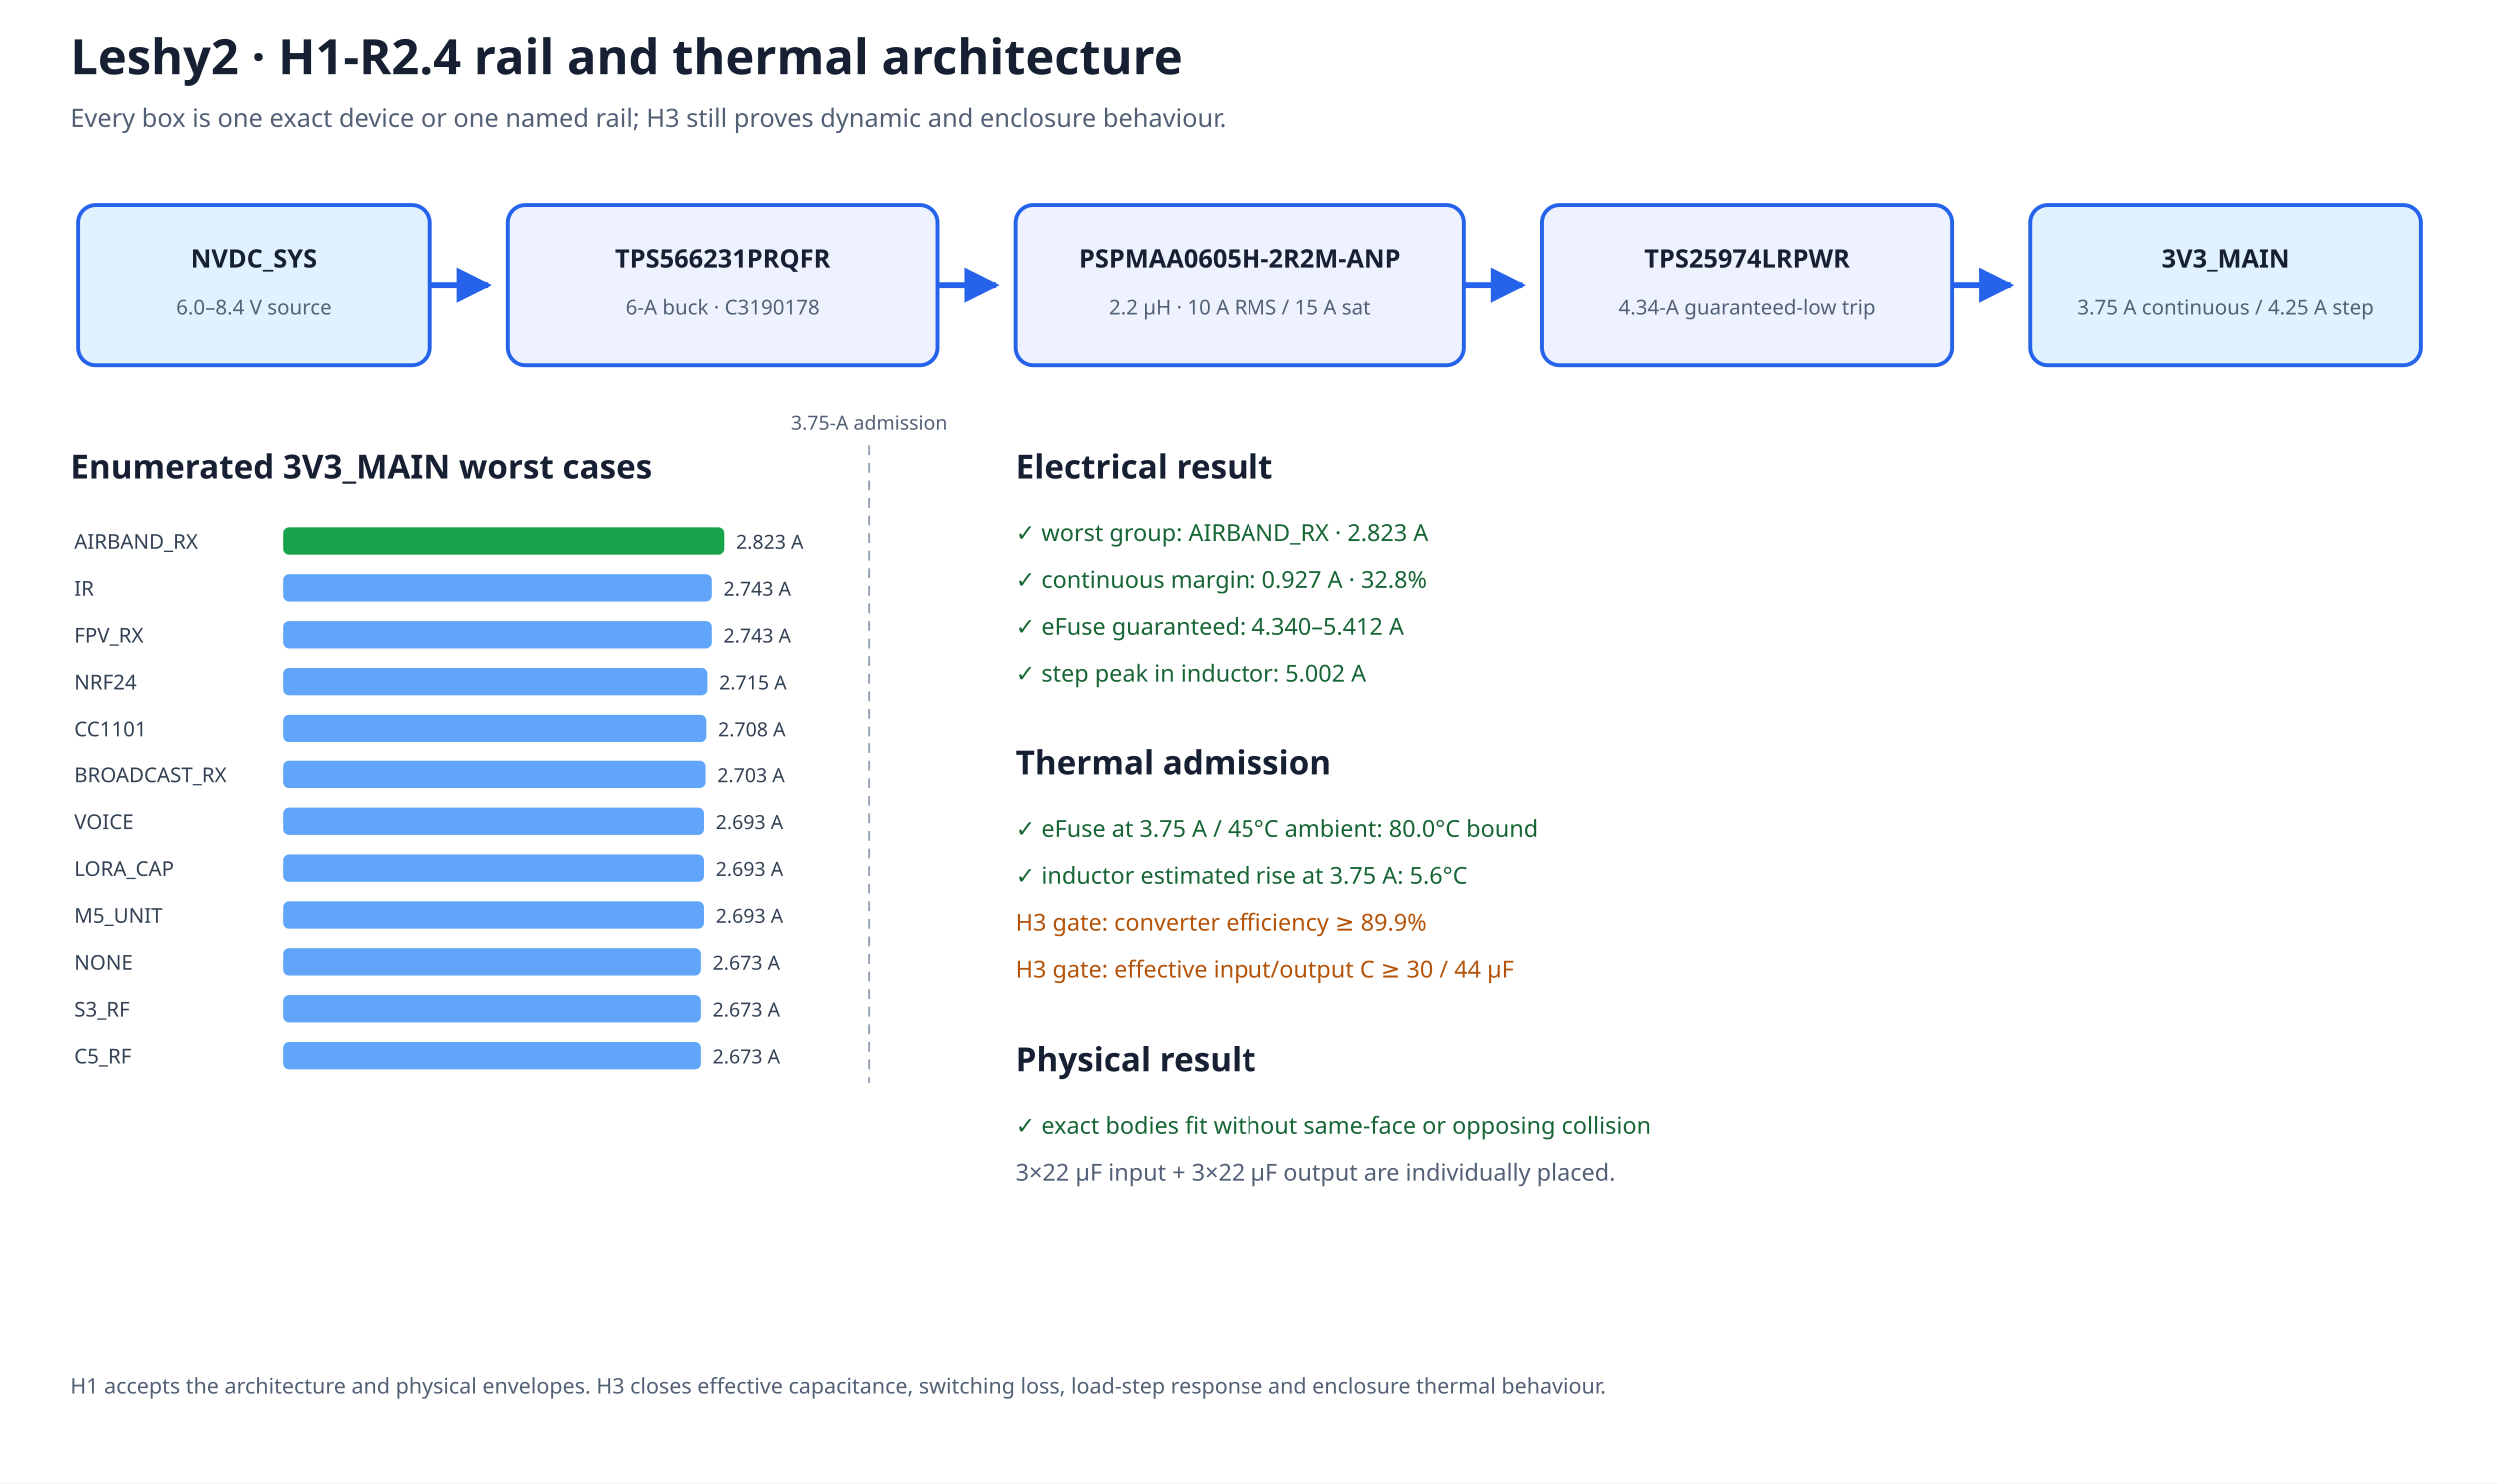
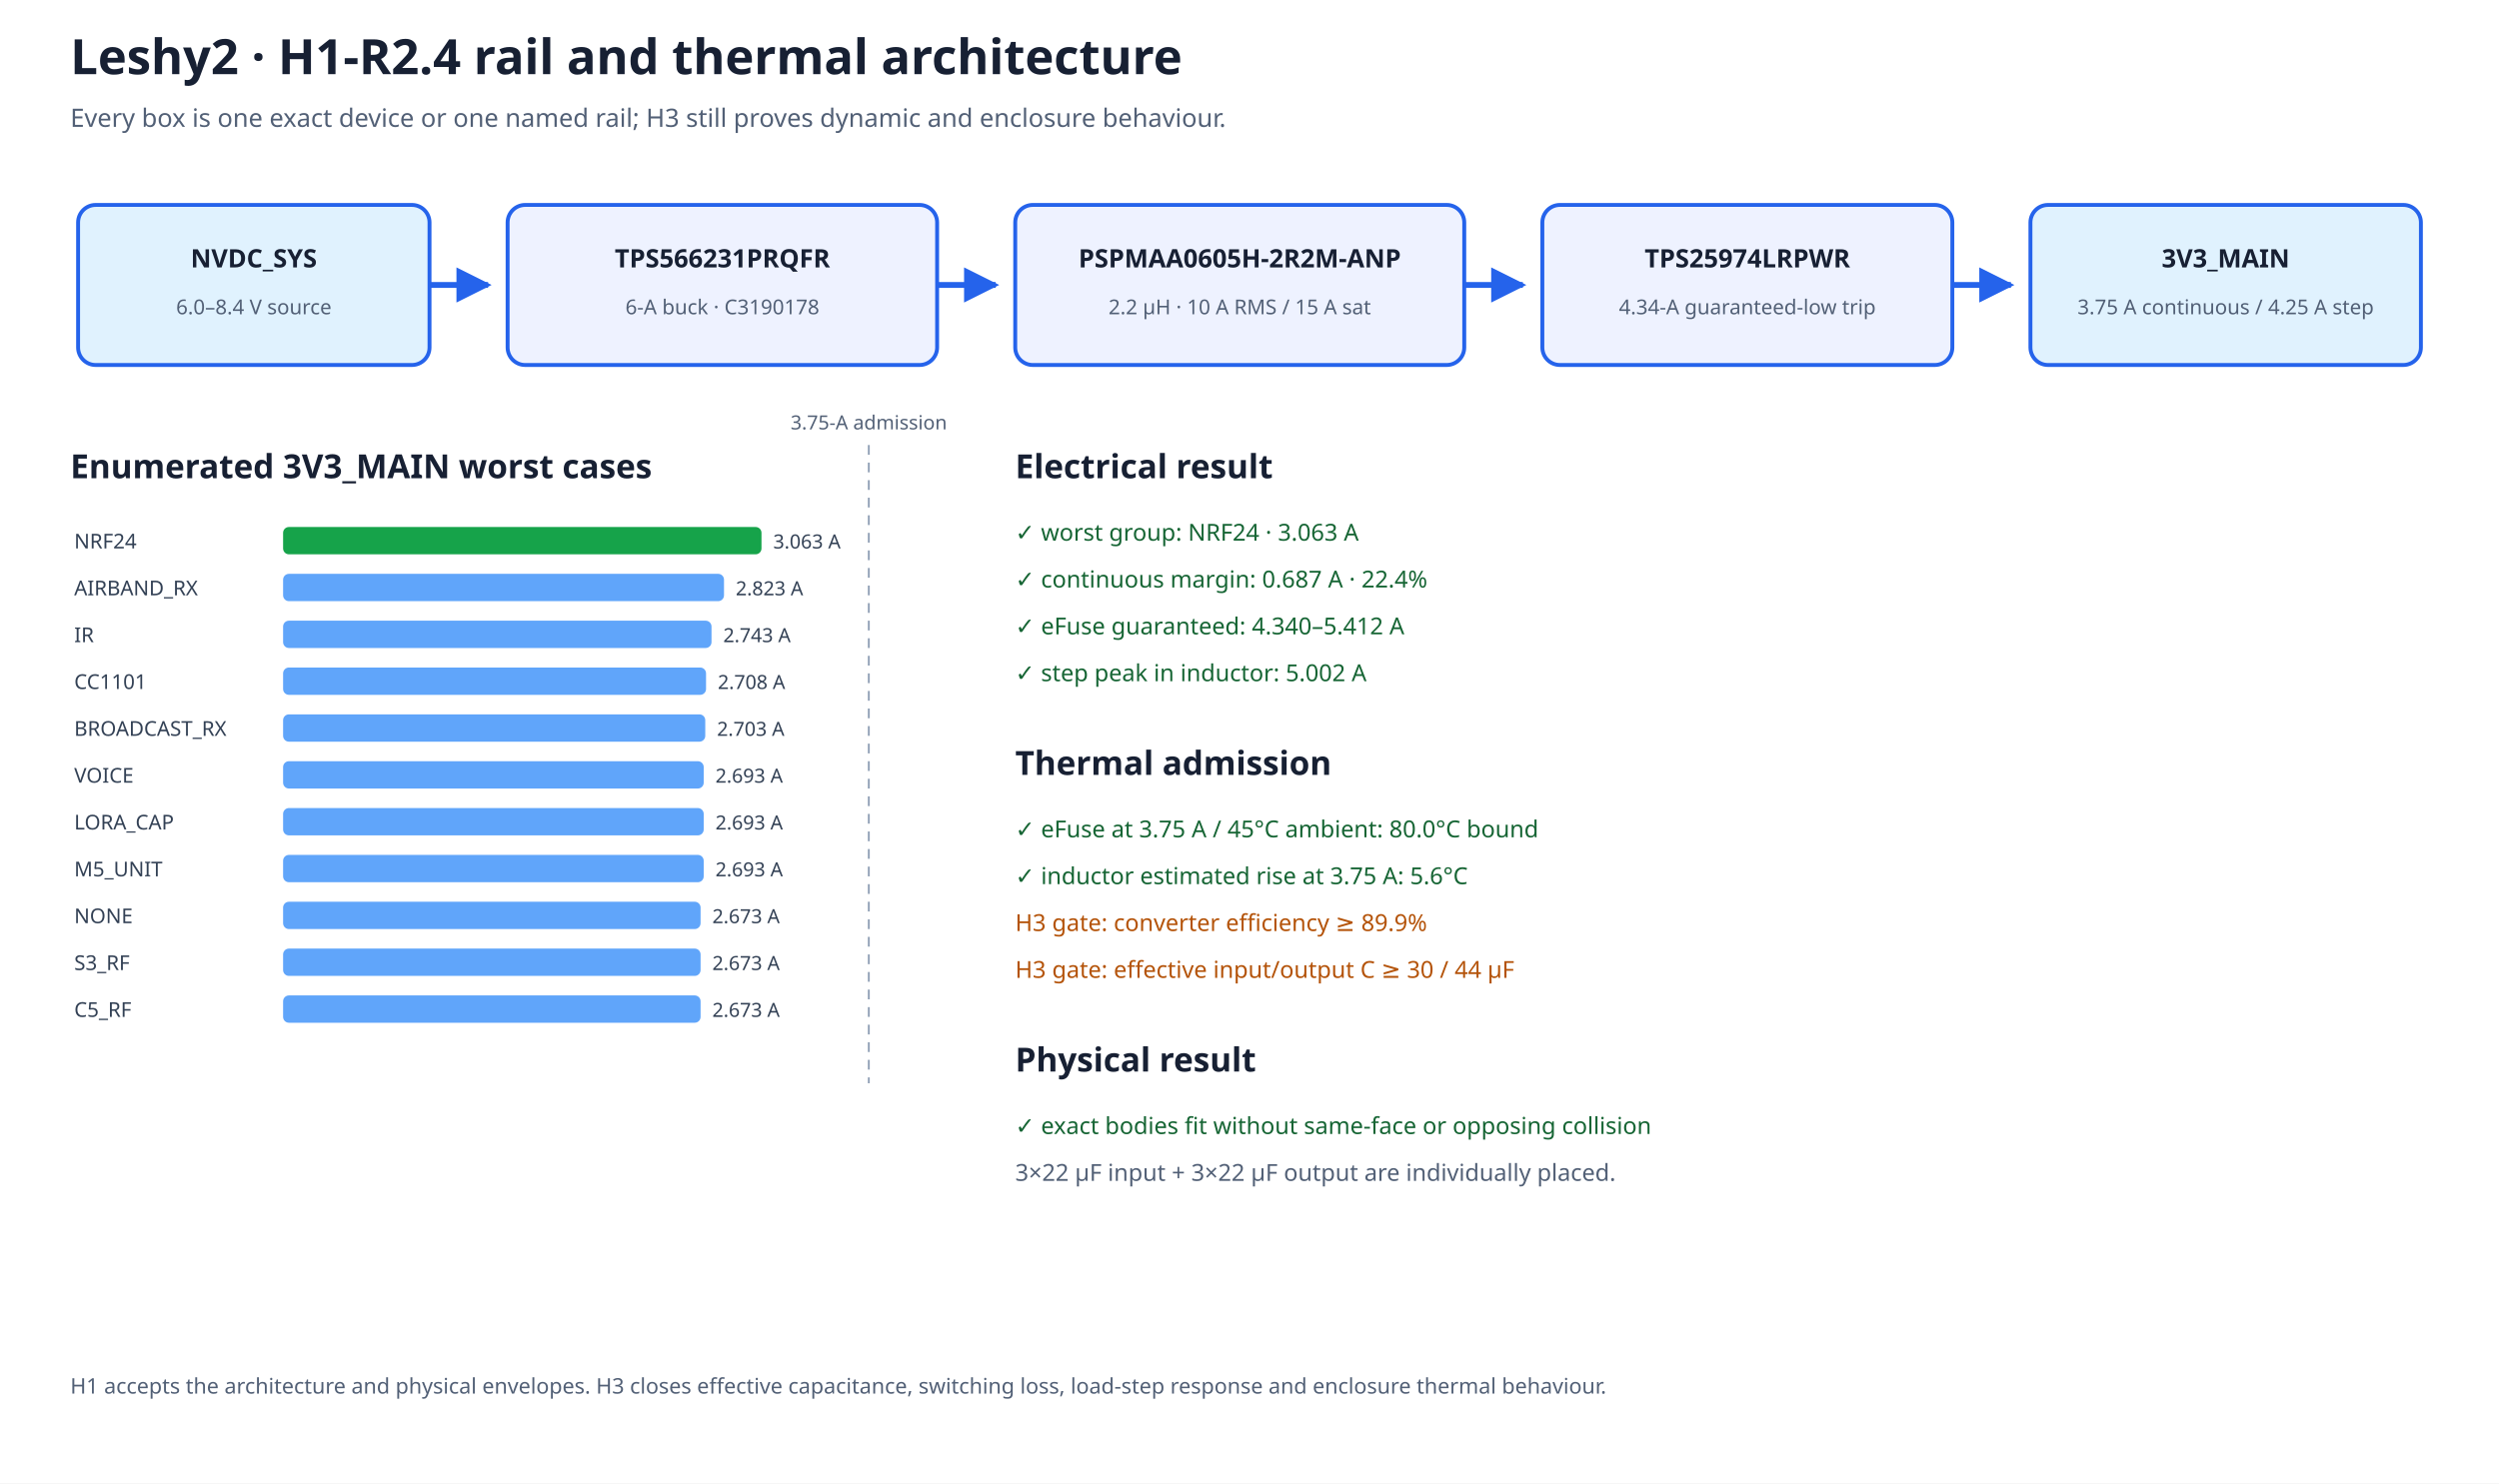
<svg xmlns="http://www.w3.org/2000/svg" width="1280" height="760" viewBox="0 0 1280 760">
  <rect width="1280" height="760" fill="#ffffff" />
  <text x="36" y="38" font-family="sans-serif" font-size="25" font-weight="700" fill="#172033">Leshy2 · H1-R2.4 rail and thermal architecture</text>
  <text x="36" y="65" font-family="sans-serif" font-size="13" fill="#526076">Every box is one exact device or one named rail; H3 still proves dynamic and enclosure behaviour.</text>
  <defs>
    <marker id="arrow" viewBox="0 0 10 10" refX="9" refY="5" markerWidth="6" markerHeight="6" orient="auto">
      <path d="M0 0L10 5L0 10z" fill="#2563eb" />
    </marker>
  </defs>
  <rect x="40" y="105" width="180" height="82" rx="9" fill="#e0f2fe" stroke="#2563eb" stroke-width="2" />
  <text x="130.0" y="137" text-anchor="middle" font-family="sans-serif" font-size="13" font-weight="700" fill="#172033">NVDC_SYS</text>
  <text x="130.0" y="161" text-anchor="middle" font-family="sans-serif" font-size="10.5" fill="#526076">6.0–8.4 V source</text>
  <rect x="260" y="105" width="220" height="82" rx="9" fill="#eef2ff" stroke="#2563eb" stroke-width="2" />
  <text x="370.0" y="137" text-anchor="middle" font-family="sans-serif" font-size="13" font-weight="700" fill="#172033">TPS566231PRQFR</text>
  <text x="370.0" y="161" text-anchor="middle" font-family="sans-serif" font-size="10.5" fill="#526076">6-A buck · C3190178</text>
  <path d="M 220 146 L 250 146" stroke="#2563eb" stroke-width="3" marker-end="url(#arrow)" />
  <rect x="520" y="105" width="230" height="82" rx="9" fill="#eef2ff" stroke="#2563eb" stroke-width="2" />
  <text x="635.0" y="137" text-anchor="middle" font-family="sans-serif" font-size="13" font-weight="700" fill="#172033">PSPMAA0605H-2R2M-ANP</text>
  <text x="635.0" y="161" text-anchor="middle" font-family="sans-serif" font-size="10.5" fill="#526076">2.2 µH · 10 A RMS / 15 A sat</text>
  <path d="M 480 146 L 510 146" stroke="#2563eb" stroke-width="3" marker-end="url(#arrow)" />
  <rect x="790" y="105" width="210" height="82" rx="9" fill="#eef2ff" stroke="#2563eb" stroke-width="2" />
  <text x="895.0" y="137" text-anchor="middle" font-family="sans-serif" font-size="13" font-weight="700" fill="#172033">TPS25974LRPWR</text>
  <text x="895.0" y="161" text-anchor="middle" font-family="sans-serif" font-size="10.5" fill="#526076">4.34-A guaranteed-low trip</text>
  <path d="M 750 146 L 780 146" stroke="#2563eb" stroke-width="3" marker-end="url(#arrow)" />
  <rect x="1040" y="105" width="200" height="82" rx="9" fill="#e0f2fe" stroke="#2563eb" stroke-width="2" />
  <text x="1140.0" y="137" text-anchor="middle" font-family="sans-serif" font-size="13" font-weight="700" fill="#172033">3V3_MAIN</text>
  <text x="1140.0" y="161" text-anchor="middle" font-family="sans-serif" font-size="10.5" fill="#526076">3.75 A continuous / 4.25 A step</text>
  <path d="M 1000 146 L 1030 146" stroke="#2563eb" stroke-width="3" marker-end="url(#arrow)" />
  <text x="36" y="245" font-family="sans-serif" font-size="17" font-weight="700" fill="#172033">Enumerated 3V3_MAIN worst cases</text>
  <line x1="445" y1="228" x2="445" y2="555" stroke="#94a3b8" stroke-width="1" stroke-dasharray="5 4" />
  <text x="445" y="220" text-anchor="middle" font-family="sans-serif" font-size="10" fill="#526076">3.75-A admission</text>
-   <text x="38" y="281" font-family="sans-serif" font-size="10.5" fill="#334155">AIRBAND_RX</text>
-   <rect x="145" y="270" width="225.84" height="14" rx="3" fill="#16a34a" />
-   <text x="376.84" y="281" font-family="sans-serif" font-size="10" fill="#334155">2.823 A</text>
-   <text x="38" y="305" font-family="sans-serif" font-size="10.5" fill="#334155">IR</text>
-   <rect x="145" y="294" width="219.44" height="14" rx="3" fill="#60a5fa" />
-   <text x="370.44" y="305" font-family="sans-serif" font-size="10" fill="#334155">2.743 A</text>
-   <text x="38" y="329" font-family="sans-serif" font-size="10.5" fill="#334155">FPV_RX</text>
+   <text x="38" y="281" font-family="sans-serif" font-size="10.5" fill="#334155">NRF24</text>
+   <rect x="145" y="270" width="245.04" height="14" rx="3" fill="#16a34a" />
+   <text x="396.04" y="281" font-family="sans-serif" font-size="10" fill="#334155">3.063 A</text>
+   <text x="38" y="305" font-family="sans-serif" font-size="10.5" fill="#334155">AIRBAND_RX</text>
+   <rect x="145" y="294" width="225.84" height="14" rx="3" fill="#60a5fa" />
+   <text x="376.84" y="305" font-family="sans-serif" font-size="10" fill="#334155">2.823 A</text>
+   <text x="38" y="329" font-family="sans-serif" font-size="10.5" fill="#334155">IR</text>
  <rect x="145" y="318" width="219.44" height="14" rx="3" fill="#60a5fa" />
  <text x="370.44" y="329" font-family="sans-serif" font-size="10" fill="#334155">2.743 A</text>
-   <text x="38" y="353" font-family="sans-serif" font-size="10.5" fill="#334155">NRF24</text>
-   <rect x="145" y="342" width="217.20" height="14" rx="3" fill="#60a5fa" />
-   <text x="368.20" y="353" font-family="sans-serif" font-size="10" fill="#334155">2.715 A</text>
-   <text x="38" y="377" font-family="sans-serif" font-size="10.5" fill="#334155">CC1101</text>
-   <rect x="145" y="366" width="216.64" height="14" rx="3" fill="#60a5fa" />
-   <text x="367.64" y="377" font-family="sans-serif" font-size="10" fill="#334155">2.708 A</text>
-   <text x="38" y="401" font-family="sans-serif" font-size="10.5" fill="#334155">BROADCAST_RX</text>
-   <rect x="145" y="390" width="216.24" height="14" rx="3" fill="#60a5fa" />
-   <text x="367.24" y="401" font-family="sans-serif" font-size="10" fill="#334155">2.703 A</text>
-   <text x="38" y="425" font-family="sans-serif" font-size="10.5" fill="#334155">VOICE</text>
+   <text x="38" y="353" font-family="sans-serif" font-size="10.5" fill="#334155">CC1101</text>
+   <rect x="145" y="342" width="216.64" height="14" rx="3" fill="#60a5fa" />
+   <text x="367.64" y="353" font-family="sans-serif" font-size="10" fill="#334155">2.708 A</text>
+   <text x="38" y="377" font-family="sans-serif" font-size="10.5" fill="#334155">BROADCAST_RX</text>
+   <rect x="145" y="366" width="216.24" height="14" rx="3" fill="#60a5fa" />
+   <text x="367.24" y="377" font-family="sans-serif" font-size="10" fill="#334155">2.703 A</text>
+   <text x="38" y="401" font-family="sans-serif" font-size="10.5" fill="#334155">VOICE</text>
+   <rect x="145" y="390" width="215.44" height="14" rx="3" fill="#60a5fa" />
+   <text x="366.44" y="401" font-family="sans-serif" font-size="10" fill="#334155">2.693 A</text>
+   <text x="38" y="425" font-family="sans-serif" font-size="10.5" fill="#334155">LORA_CAP</text>
  <rect x="145" y="414" width="215.44" height="14" rx="3" fill="#60a5fa" />
  <text x="366.44" y="425" font-family="sans-serif" font-size="10" fill="#334155">2.693 A</text>
-   <text x="38" y="449" font-family="sans-serif" font-size="10.5" fill="#334155">LORA_CAP</text>
+   <text x="38" y="449" font-family="sans-serif" font-size="10.5" fill="#334155">M5_UNIT</text>
  <rect x="145" y="438" width="215.44" height="14" rx="3" fill="#60a5fa" />
  <text x="366.44" y="449" font-family="sans-serif" font-size="10" fill="#334155">2.693 A</text>
-   <text x="38" y="473" font-family="sans-serif" font-size="10.5" fill="#334155">M5_UNIT</text>
-   <rect x="145" y="462" width="215.44" height="14" rx="3" fill="#60a5fa" />
-   <text x="366.44" y="473" font-family="sans-serif" font-size="10" fill="#334155">2.693 A</text>
-   <text x="38" y="497" font-family="sans-serif" font-size="10.5" fill="#334155">NONE</text>
+   <text x="38" y="473" font-family="sans-serif" font-size="10.5" fill="#334155">NONE</text>
+   <rect x="145" y="462" width="213.84" height="14" rx="3" fill="#60a5fa" />
+   <text x="364.84" y="473" font-family="sans-serif" font-size="10" fill="#334155">2.673 A</text>
+   <text x="38" y="497" font-family="sans-serif" font-size="10.5" fill="#334155">S3_RF</text>
  <rect x="145" y="486" width="213.84" height="14" rx="3" fill="#60a5fa" />
  <text x="364.84" y="497" font-family="sans-serif" font-size="10" fill="#334155">2.673 A</text>
-   <text x="38" y="521" font-family="sans-serif" font-size="10.5" fill="#334155">S3_RF</text>
+   <text x="38" y="521" font-family="sans-serif" font-size="10.5" fill="#334155">C5_RF</text>
  <rect x="145" y="510" width="213.84" height="14" rx="3" fill="#60a5fa" />
  <text x="364.84" y="521" font-family="sans-serif" font-size="10" fill="#334155">2.673 A</text>
-   <text x="38" y="545" font-family="sans-serif" font-size="10.5" fill="#334155">C5_RF</text>
-   <rect x="145" y="534" width="213.84" height="14" rx="3" fill="#60a5fa" />
-   <text x="364.84" y="545" font-family="sans-serif" font-size="10" fill="#334155">2.673 A</text>
  <text x="520" y="245" font-family="sans-serif" font-size="17" font-weight="700" fill="#172033">Electrical result</text>
-   <text x="520" y="277" font-family="sans-serif" font-size="12" fill="#166534">✓ worst group: AIRBAND_RX · 2.823 A</text>
-   <text x="520" y="301" font-family="sans-serif" font-size="12" fill="#166534">✓ continuous margin: 0.927 A · 32.8%</text>
+   <text x="520" y="277" font-family="sans-serif" font-size="12" fill="#166534">✓ worst group: NRF24 · 3.063 A</text>
+   <text x="520" y="301" font-family="sans-serif" font-size="12" fill="#166534">✓ continuous margin: 0.687 A · 22.4%</text>
  <text x="520" y="325" font-family="sans-serif" font-size="12" fill="#166534">✓ eFuse guaranteed: 4.340–5.412 A</text>
  <text x="520" y="349" font-family="sans-serif" font-size="12" fill="#166534">✓ step peak in inductor: 5.002 A</text>
  <text x="520" y="397" font-family="sans-serif" font-size="17" font-weight="700" fill="#172033">Thermal admission</text>
  <text x="520" y="429" font-family="sans-serif" font-size="12" fill="#166534">✓ eFuse at 3.75 A / 45°C ambient: 80.0°C bound</text>
  <text x="520" y="453" font-family="sans-serif" font-size="12" fill="#166534">✓ inductor estimated rise at 3.75 A: 5.6°C</text>
  <text x="520" y="477" font-family="sans-serif" font-size="12" fill="#b45309">H3 gate: converter efficiency ≥ 89.9%</text>
  <text x="520" y="501" font-family="sans-serif" font-size="12" fill="#b45309">H3 gate: effective input/output C ≥ 30 / 44 µF</text>
  <text x="520" y="549" font-family="sans-serif" font-size="17" font-weight="700" fill="#172033">Physical result</text>
  <text x="520" y="581" font-family="sans-serif" font-size="12" fill="#166534">✓ exact bodies fit without same-face or opposing collision</text>
  <text x="520" y="605" font-family="sans-serif" font-size="12" fill="#526076">3×22 µF input + 3×22 µF output are individually placed.</text>
  <text x="36" y="714" font-family="sans-serif" font-size="11" fill="#526076">H1 accepts the architecture and physical envelopes. H3 closes effective capacitance, switching loss, load-step response and enclosure thermal behaviour.</text>
</svg>
